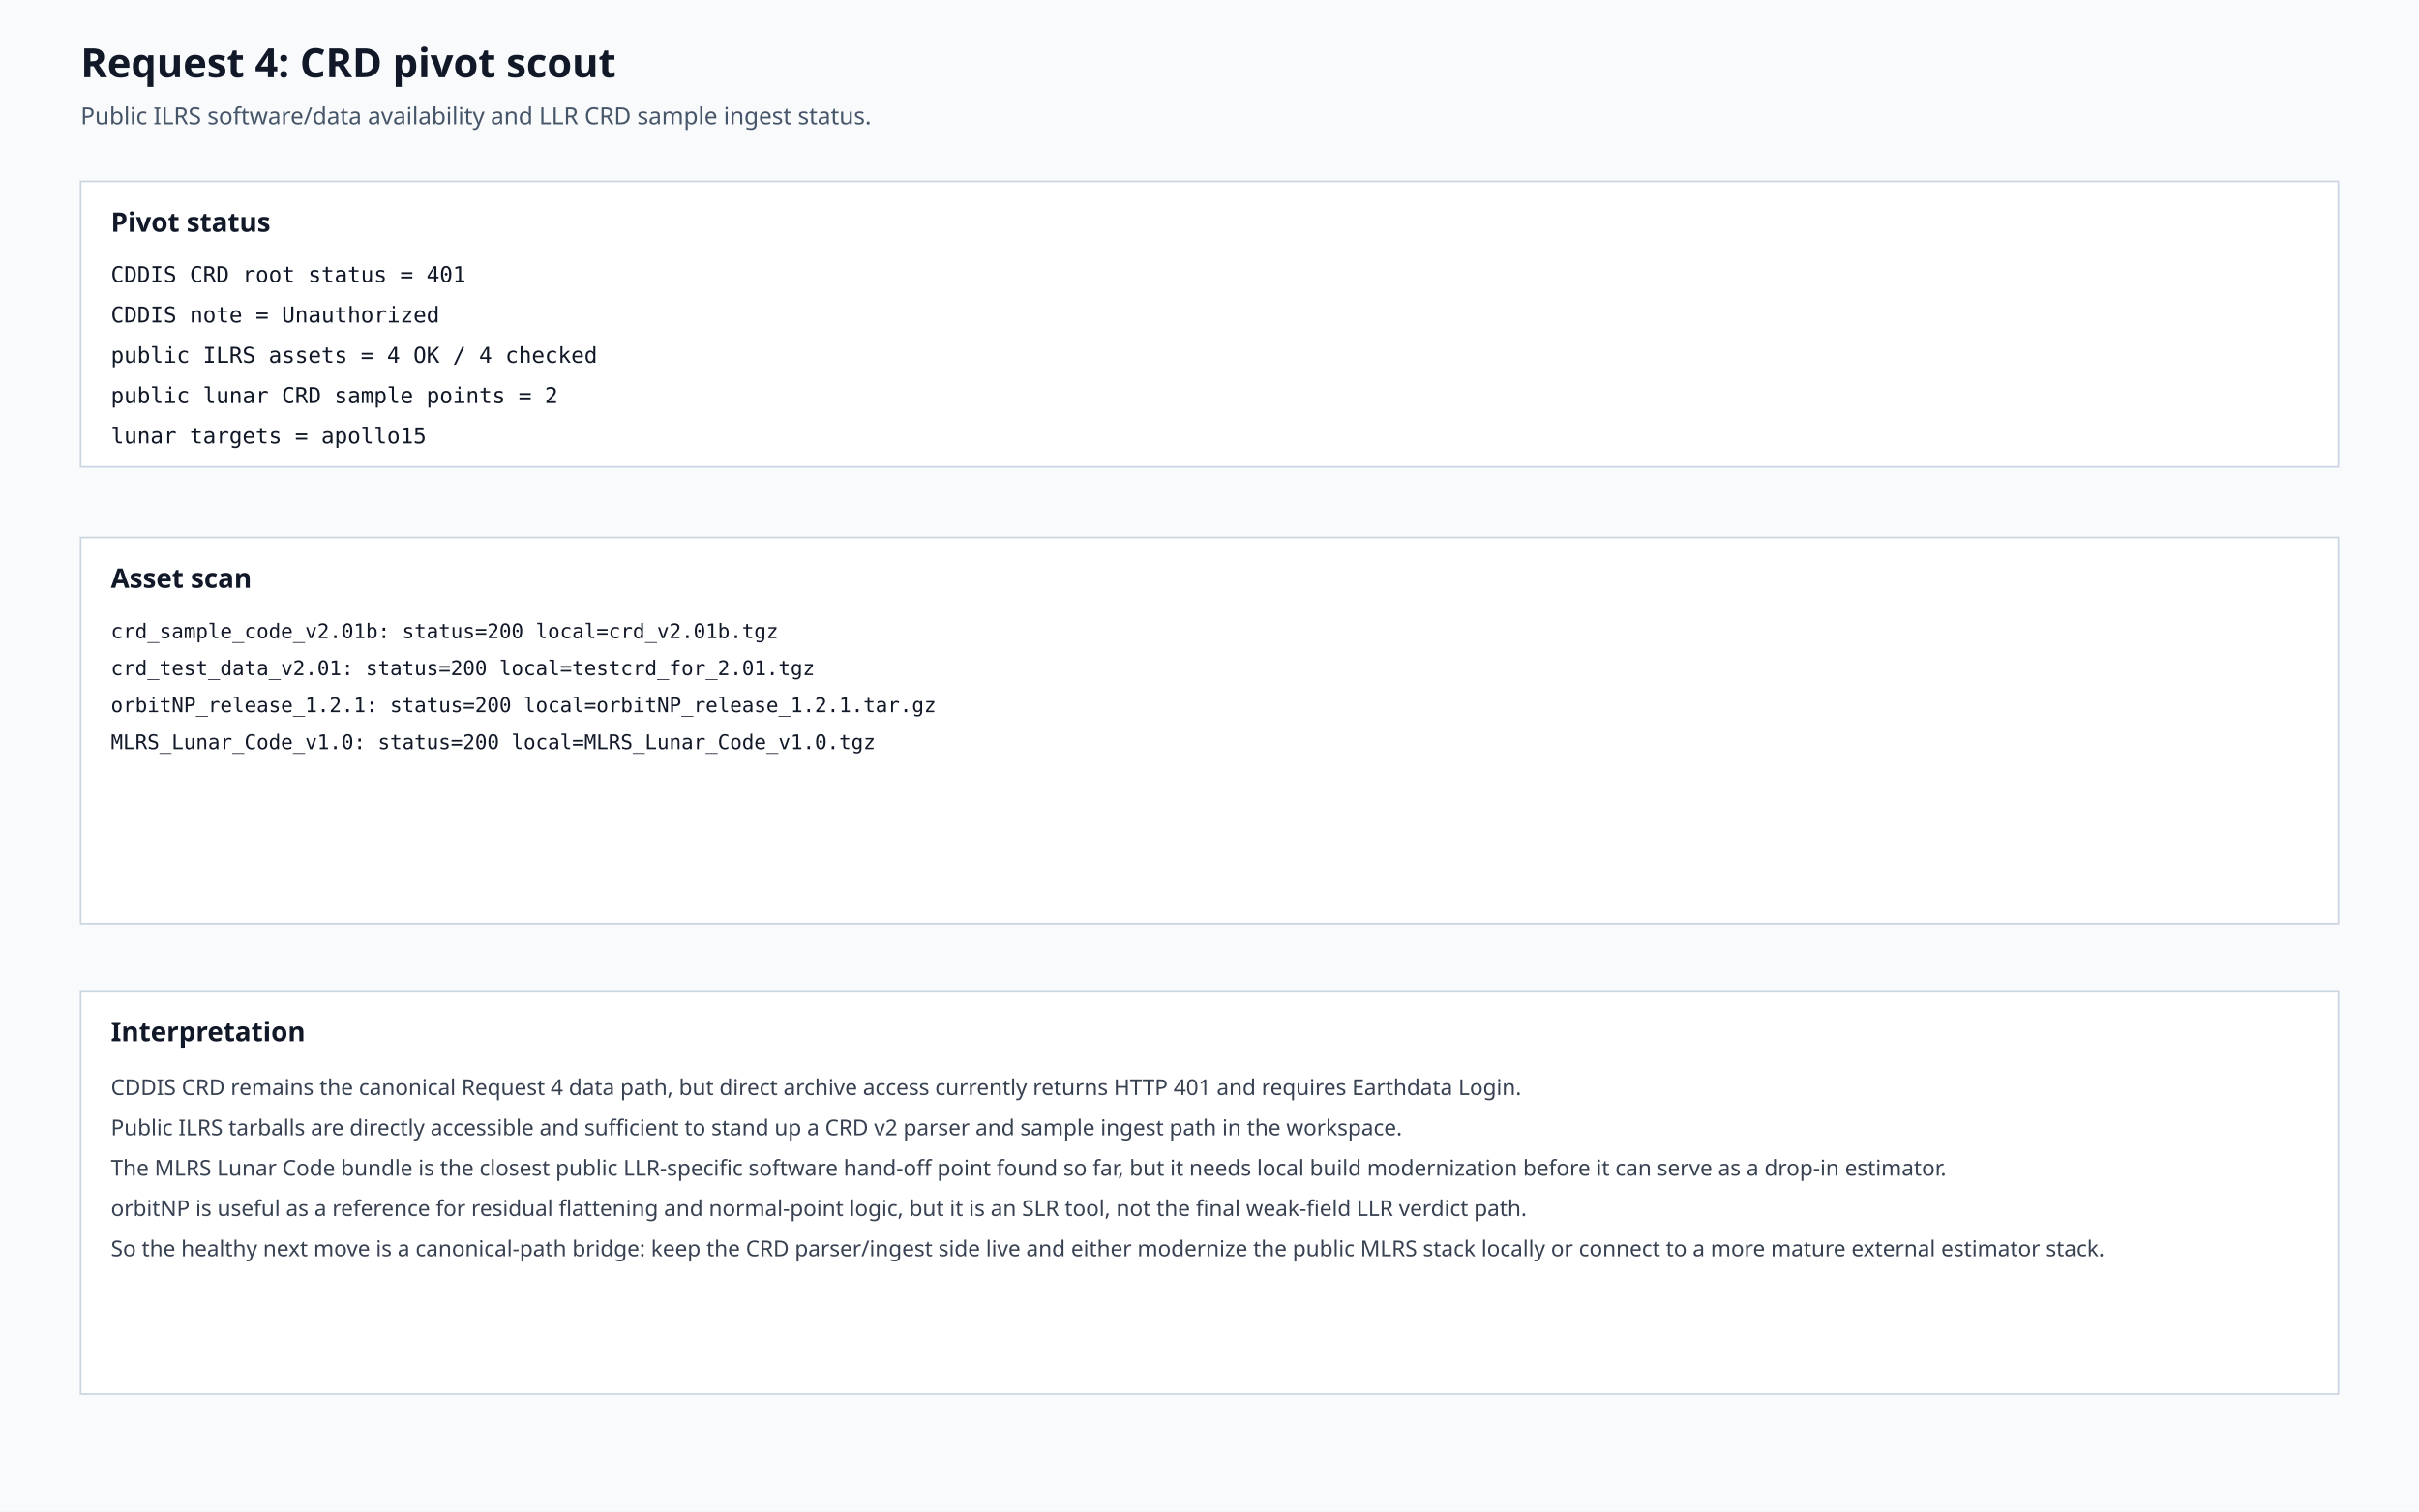
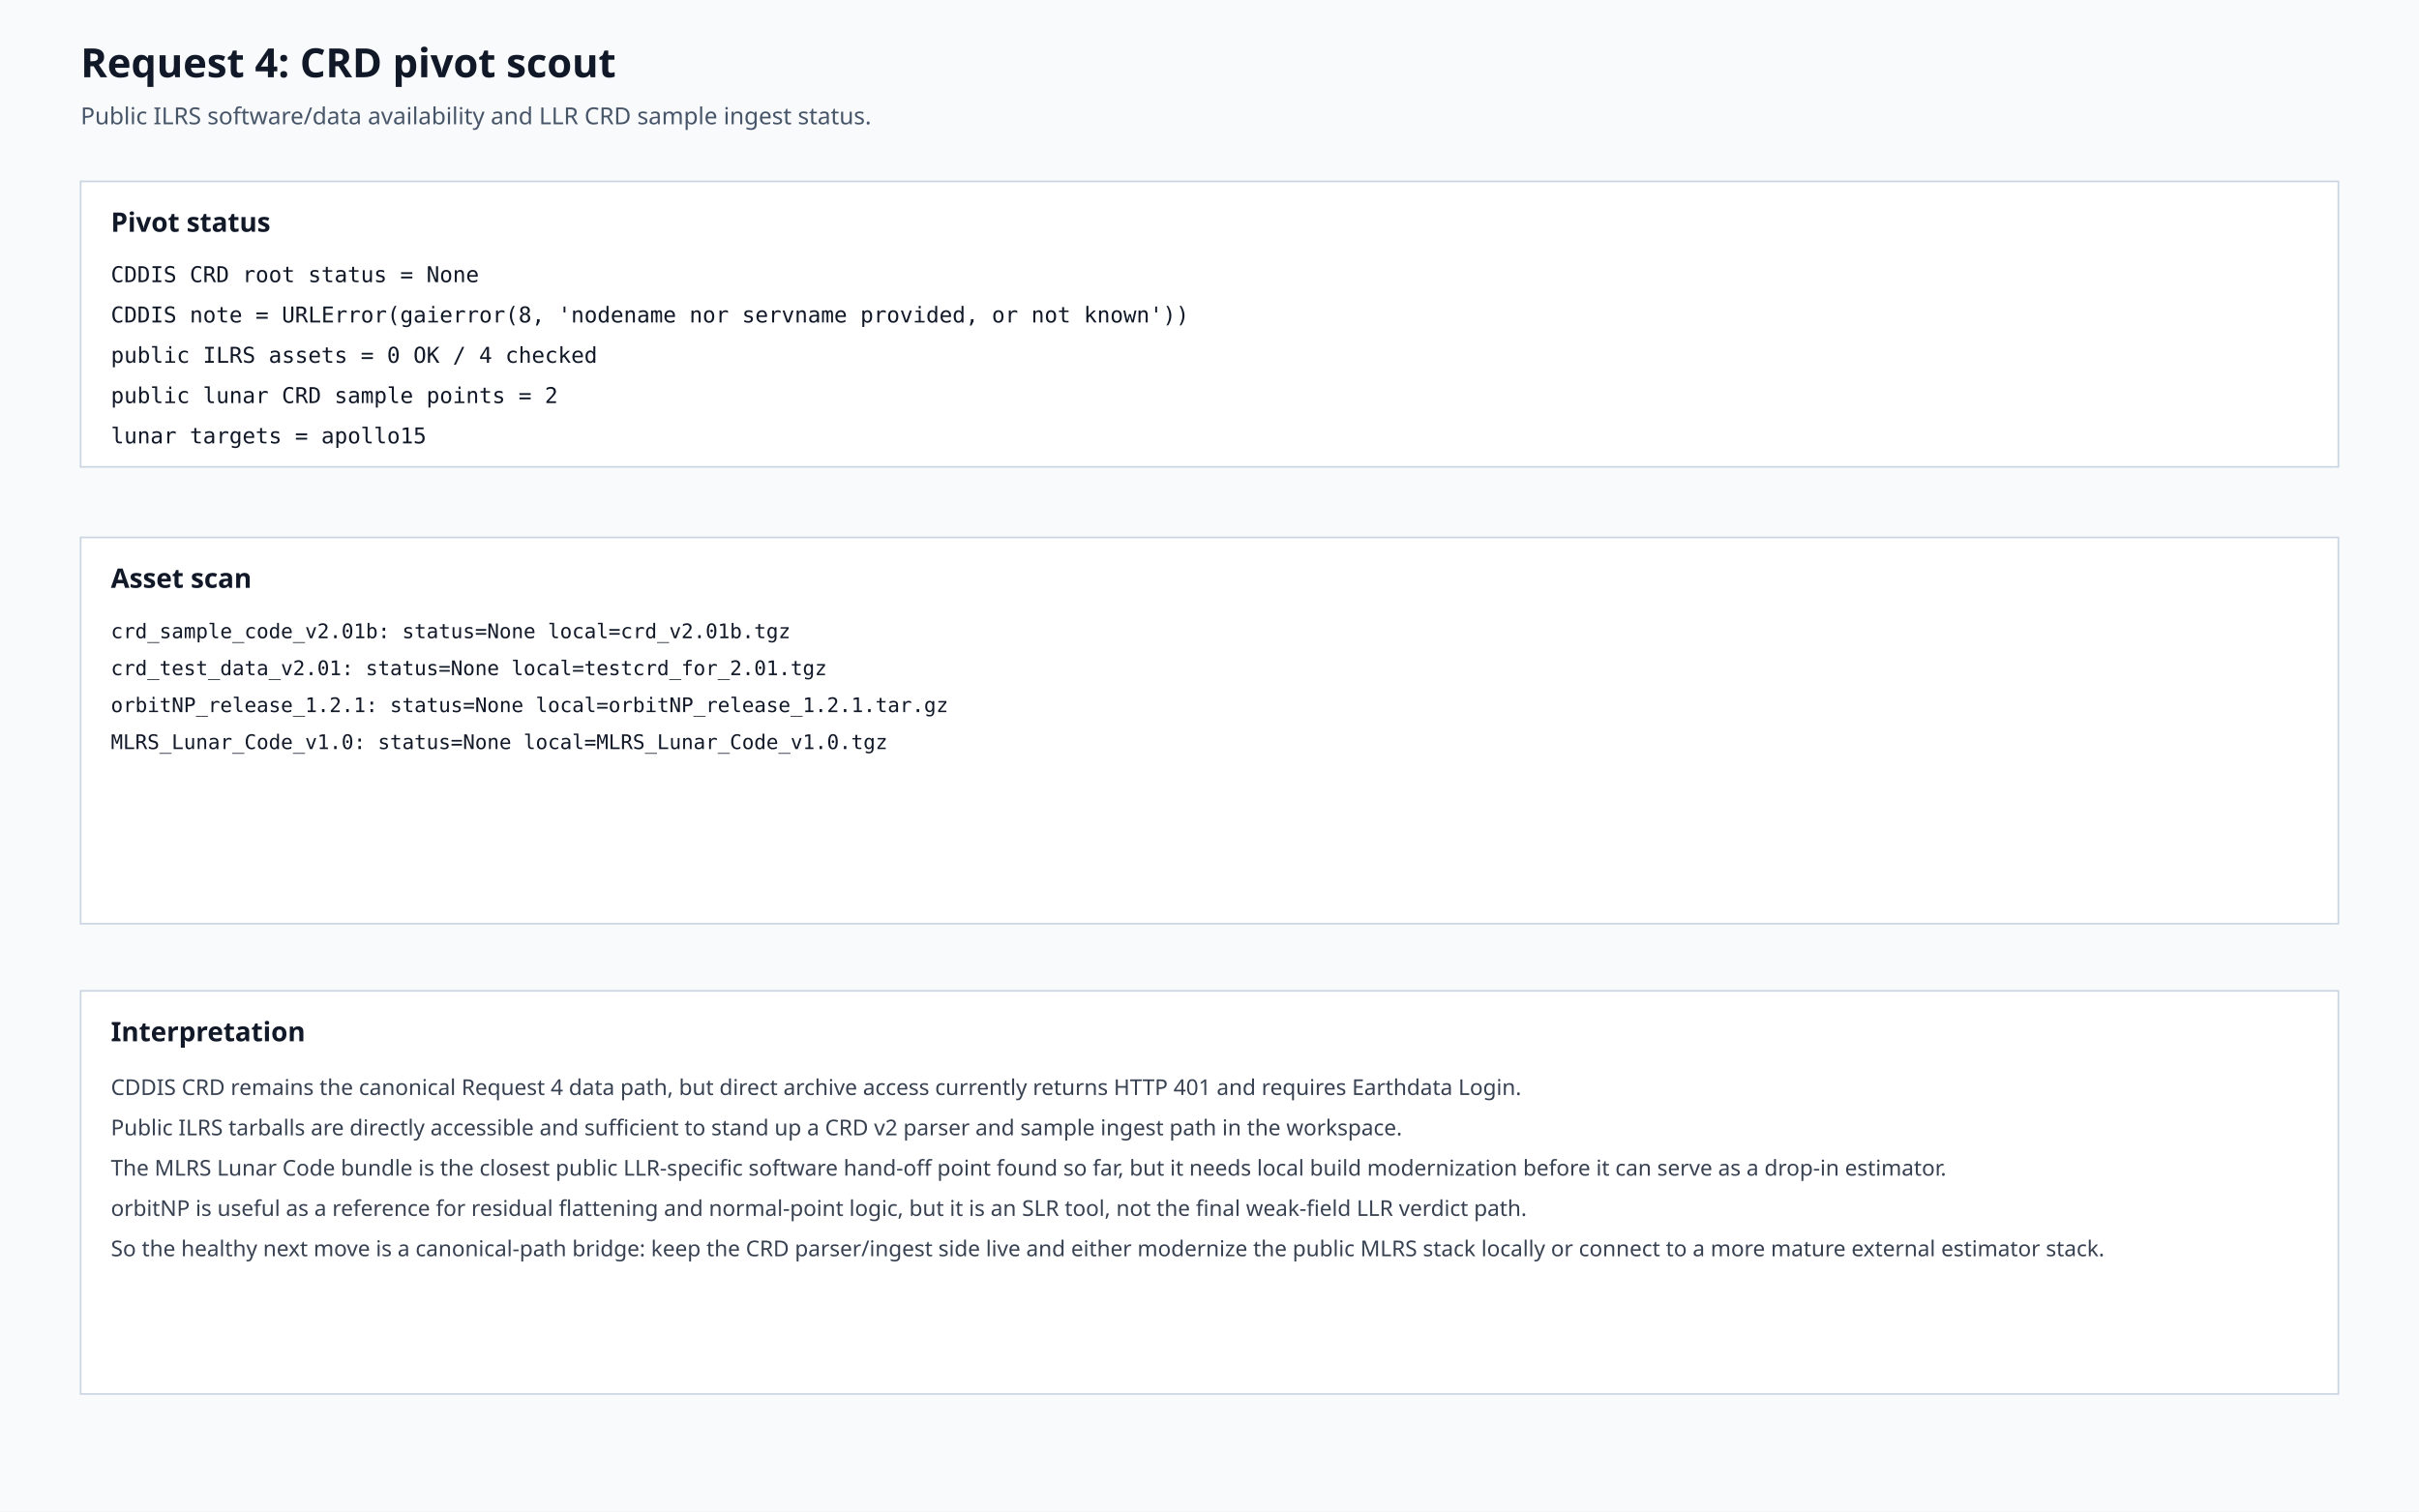
<svg xmlns="http://www.w3.org/2000/svg" width="1440" height="900" viewBox="0 0 1440 900">
  <rect width="100%" height="100%" fill="#f8fafc" />
  <text x="48" y="46" font-family="sans-serif" font-size="24" font-weight="700" fill="#111827">Request 4: CRD pivot scout</text>
  <text x="48" y="74" font-family="sans-serif" font-size="14" fill="#475569">Public ILRS software/data availability and LLR CRD sample ingest status.</text>
  <rect x="48" y="108" width="1344" height="170" fill="white" stroke="#cbd5e1" stroke-width="1" />
  <text x="66" y="138" font-family="sans-serif" font-size="16" font-weight="700" fill="#111827">Pivot status</text>
-   <text x="66" y="168" font-family="monospace" font-size="13" fill="#111827">CDDIS CRD root status = 401</text>
-   <text x="66" y="192" font-family="monospace" font-size="13" fill="#111827">CDDIS note = Unauthorized</text>
-   <text x="66" y="216" font-family="monospace" font-size="13" fill="#111827">public ILRS assets = 4 OK / 4 checked</text>
+   <text x="66" y="168" font-family="monospace" font-size="13" fill="#111827">CDDIS CRD root status = None</text>
+   <text x="66" y="192" font-family="monospace" font-size="13" fill="#111827">CDDIS note = URLError(gaierror(8, 'nodename nor servname provided, or not known'))</text>
+   <text x="66" y="216" font-family="monospace" font-size="13" fill="#111827">public ILRS assets = 0 OK / 4 checked</text>
  <text x="66" y="240" font-family="monospace" font-size="13" fill="#111827">public lunar CRD sample points = 2</text>
  <text x="66" y="264" font-family="monospace" font-size="13" fill="#111827">lunar targets = apollo15</text>
  <rect x="48" y="320" width="1344" height="230" fill="white" stroke="#cbd5e1" stroke-width="1" />
  <text x="66" y="350" font-family="sans-serif" font-size="16" font-weight="700" fill="#111827">Asset scan</text>
-   <text x="66" y="380" font-family="monospace" font-size="12" fill="#111827">crd_sample_code_v2.01b: status=200 local=crd_v2.01b.tgz</text>
-   <text x="66" y="402" font-family="monospace" font-size="12" fill="#111827">crd_test_data_v2.01: status=200 local=testcrd_for_2.01.tgz</text>
-   <text x="66" y="424" font-family="monospace" font-size="12" fill="#111827">orbitNP_release_1.2.1: status=200 local=orbitNP_release_1.2.1.tar.gz</text>
-   <text x="66" y="446" font-family="monospace" font-size="12" fill="#111827">MLRS_Lunar_Code_v1.0: status=200 local=MLRS_Lunar_Code_v1.0.tgz</text>
+   <text x="66" y="380" font-family="monospace" font-size="12" fill="#111827">crd_sample_code_v2.01b: status=None local=crd_v2.01b.tgz</text>
+   <text x="66" y="402" font-family="monospace" font-size="12" fill="#111827">crd_test_data_v2.01: status=None local=testcrd_for_2.01.tgz</text>
+   <text x="66" y="424" font-family="monospace" font-size="12" fill="#111827">orbitNP_release_1.2.1: status=None local=orbitNP_release_1.2.1.tar.gz</text>
+   <text x="66" y="446" font-family="monospace" font-size="12" fill="#111827">MLRS_Lunar_Code_v1.0: status=None local=MLRS_Lunar_Code_v1.0.tgz</text>
  <rect x="48" y="590" width="1344" height="240" fill="white" stroke="#cbd5e1" stroke-width="1" />
  <text x="66" y="620" font-family="sans-serif" font-size="16" font-weight="700" fill="#111827">Interpretation</text>
  <text x="66" y="652" font-family="sans-serif" font-size="13" fill="#374151">CDDIS CRD remains the canonical Request 4 data path, but direct archive access currently returns HTTP 401 and requires Earthdata Login.</text>
  <text x="66" y="676" font-family="sans-serif" font-size="13" fill="#374151">Public ILRS tarballs are directly accessible and sufficient to stand up a CRD v2 parser and sample ingest path in the workspace.</text>
  <text x="66" y="700" font-family="sans-serif" font-size="13" fill="#374151">The MLRS Lunar Code bundle is the closest public LLR-specific software hand-off point found so far, but it needs local build modernization before it can serve as a drop-in estimator.</text>
  <text x="66" y="724" font-family="sans-serif" font-size="13" fill="#374151">orbitNP is useful as a reference for residual flattening and normal-point logic, but it is an SLR tool, not the final weak-field LLR verdict path.</text>
  <text x="66" y="748" font-family="sans-serif" font-size="13" fill="#374151">So the healthy next move is a canonical-path bridge: keep the CRD parser/ingest side live and either modernize the public MLRS stack locally or connect to a more mature external estimator stack.</text>
</svg>
